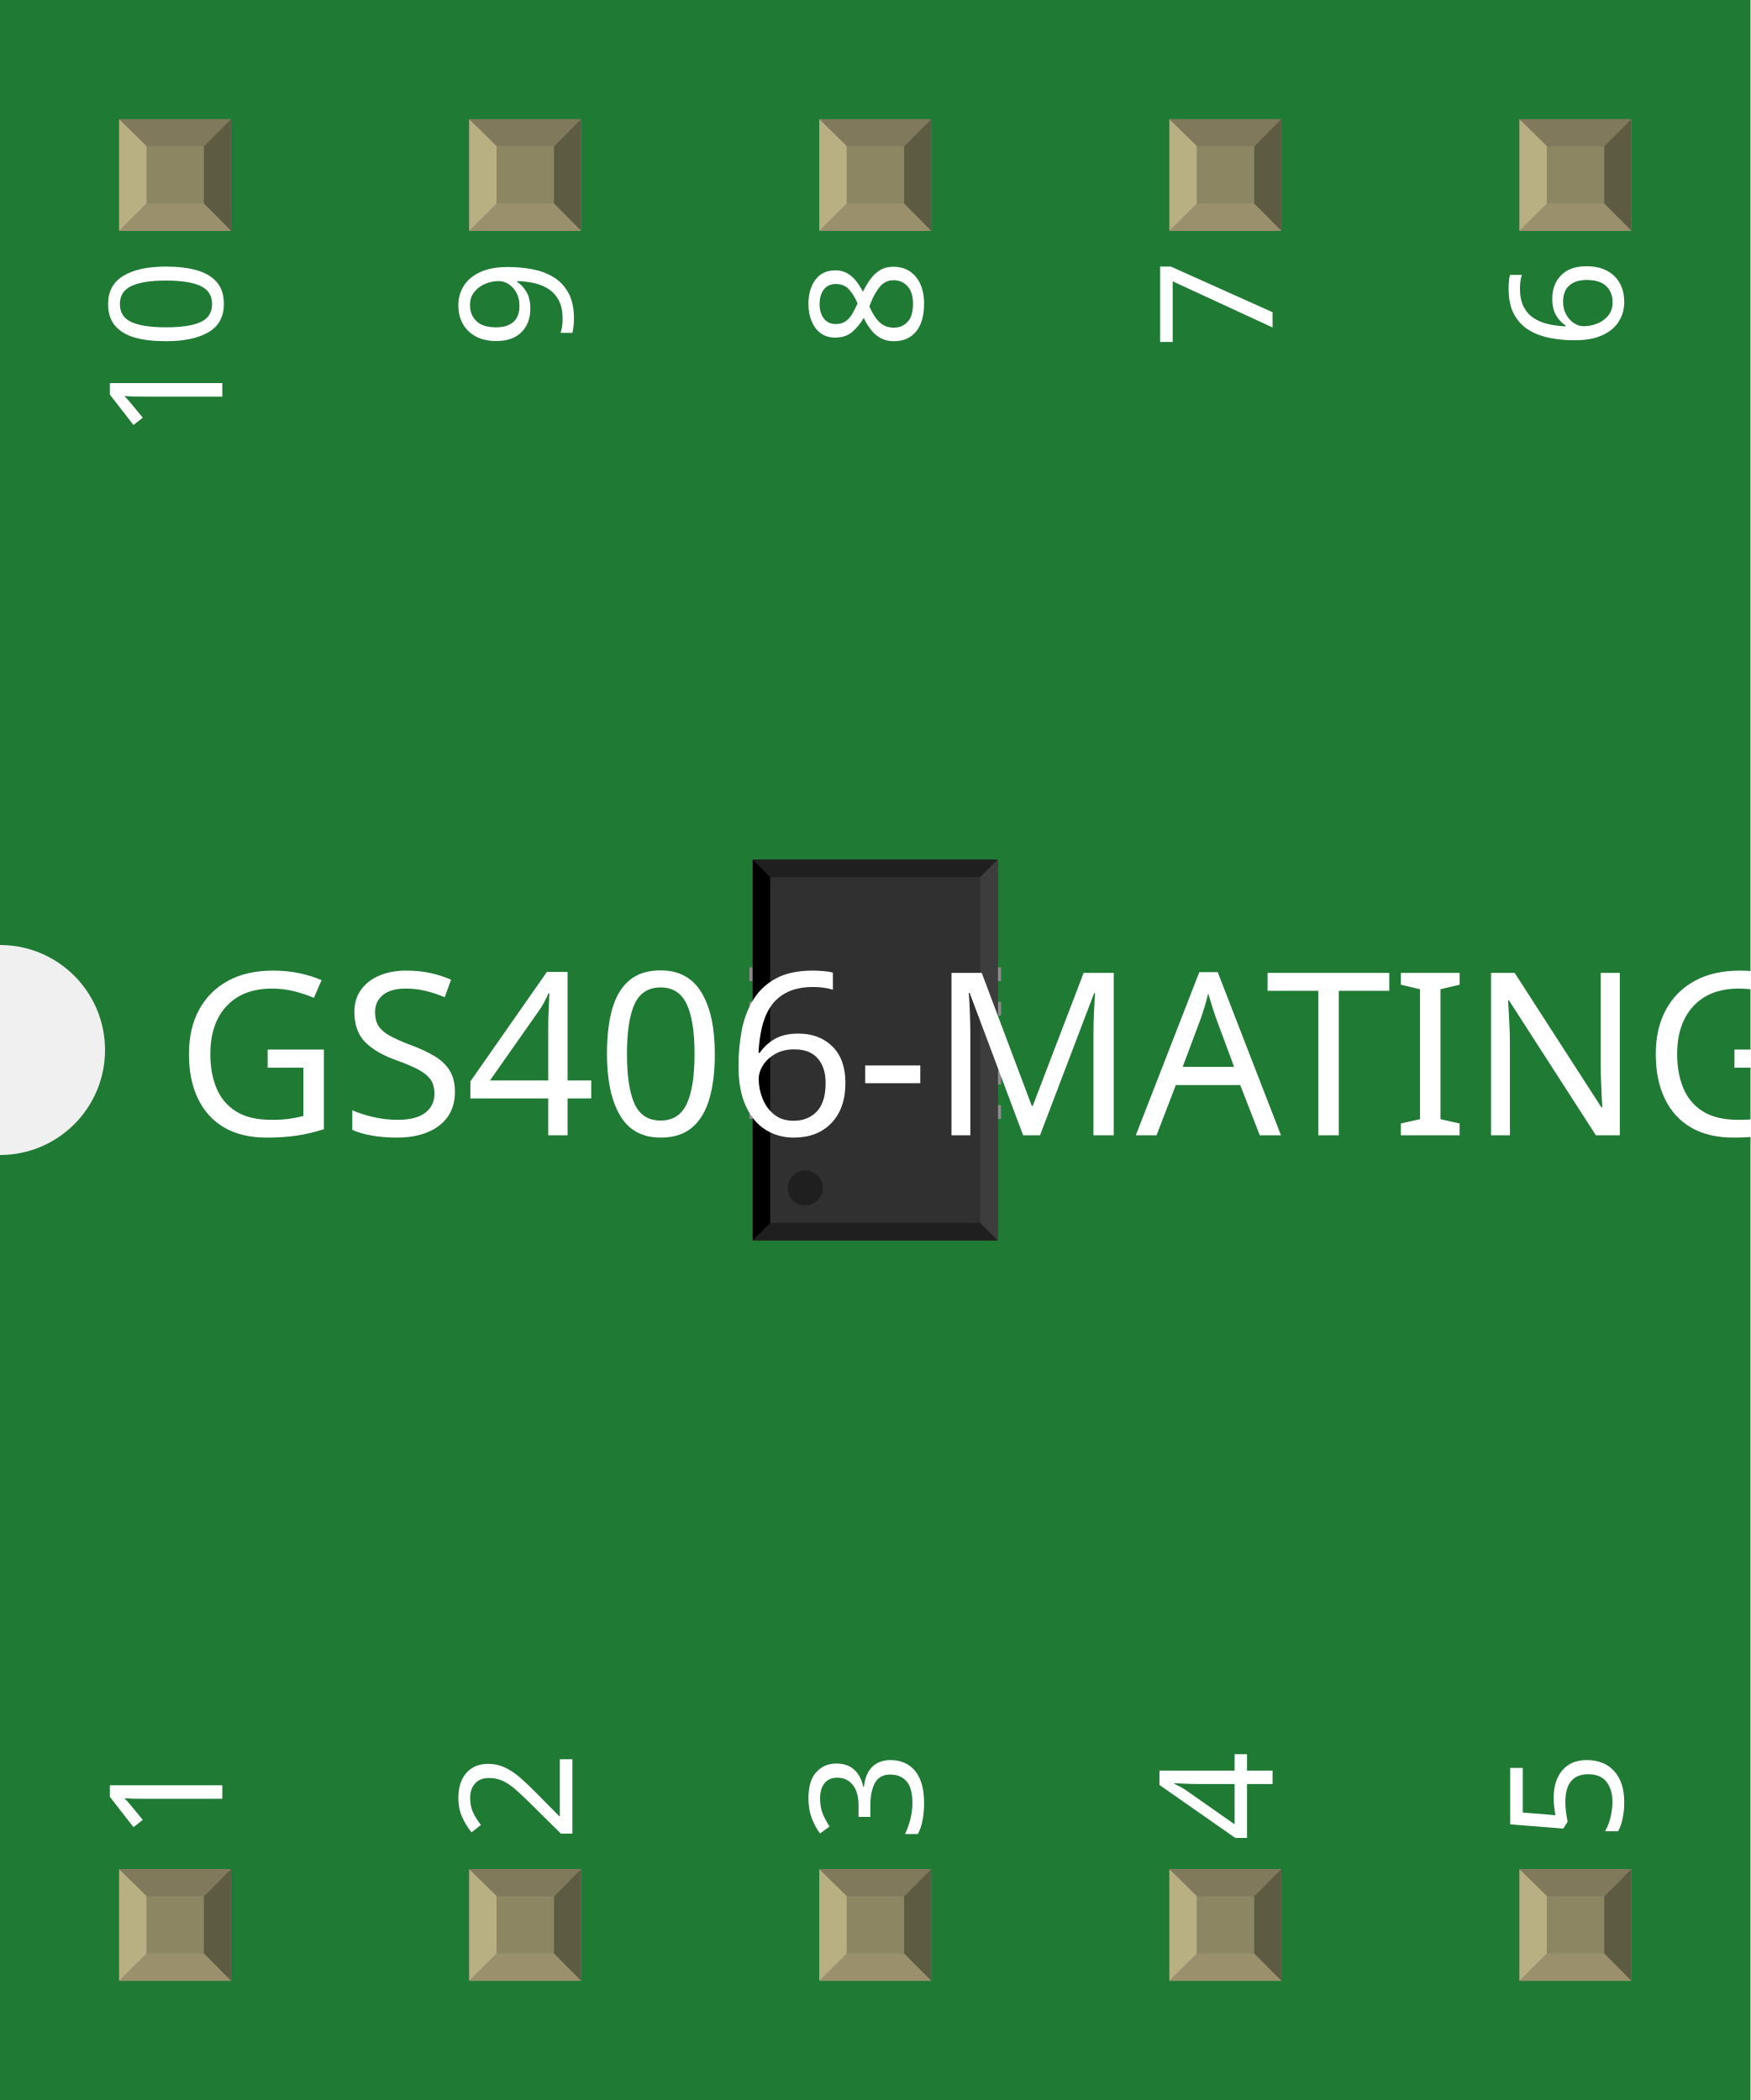
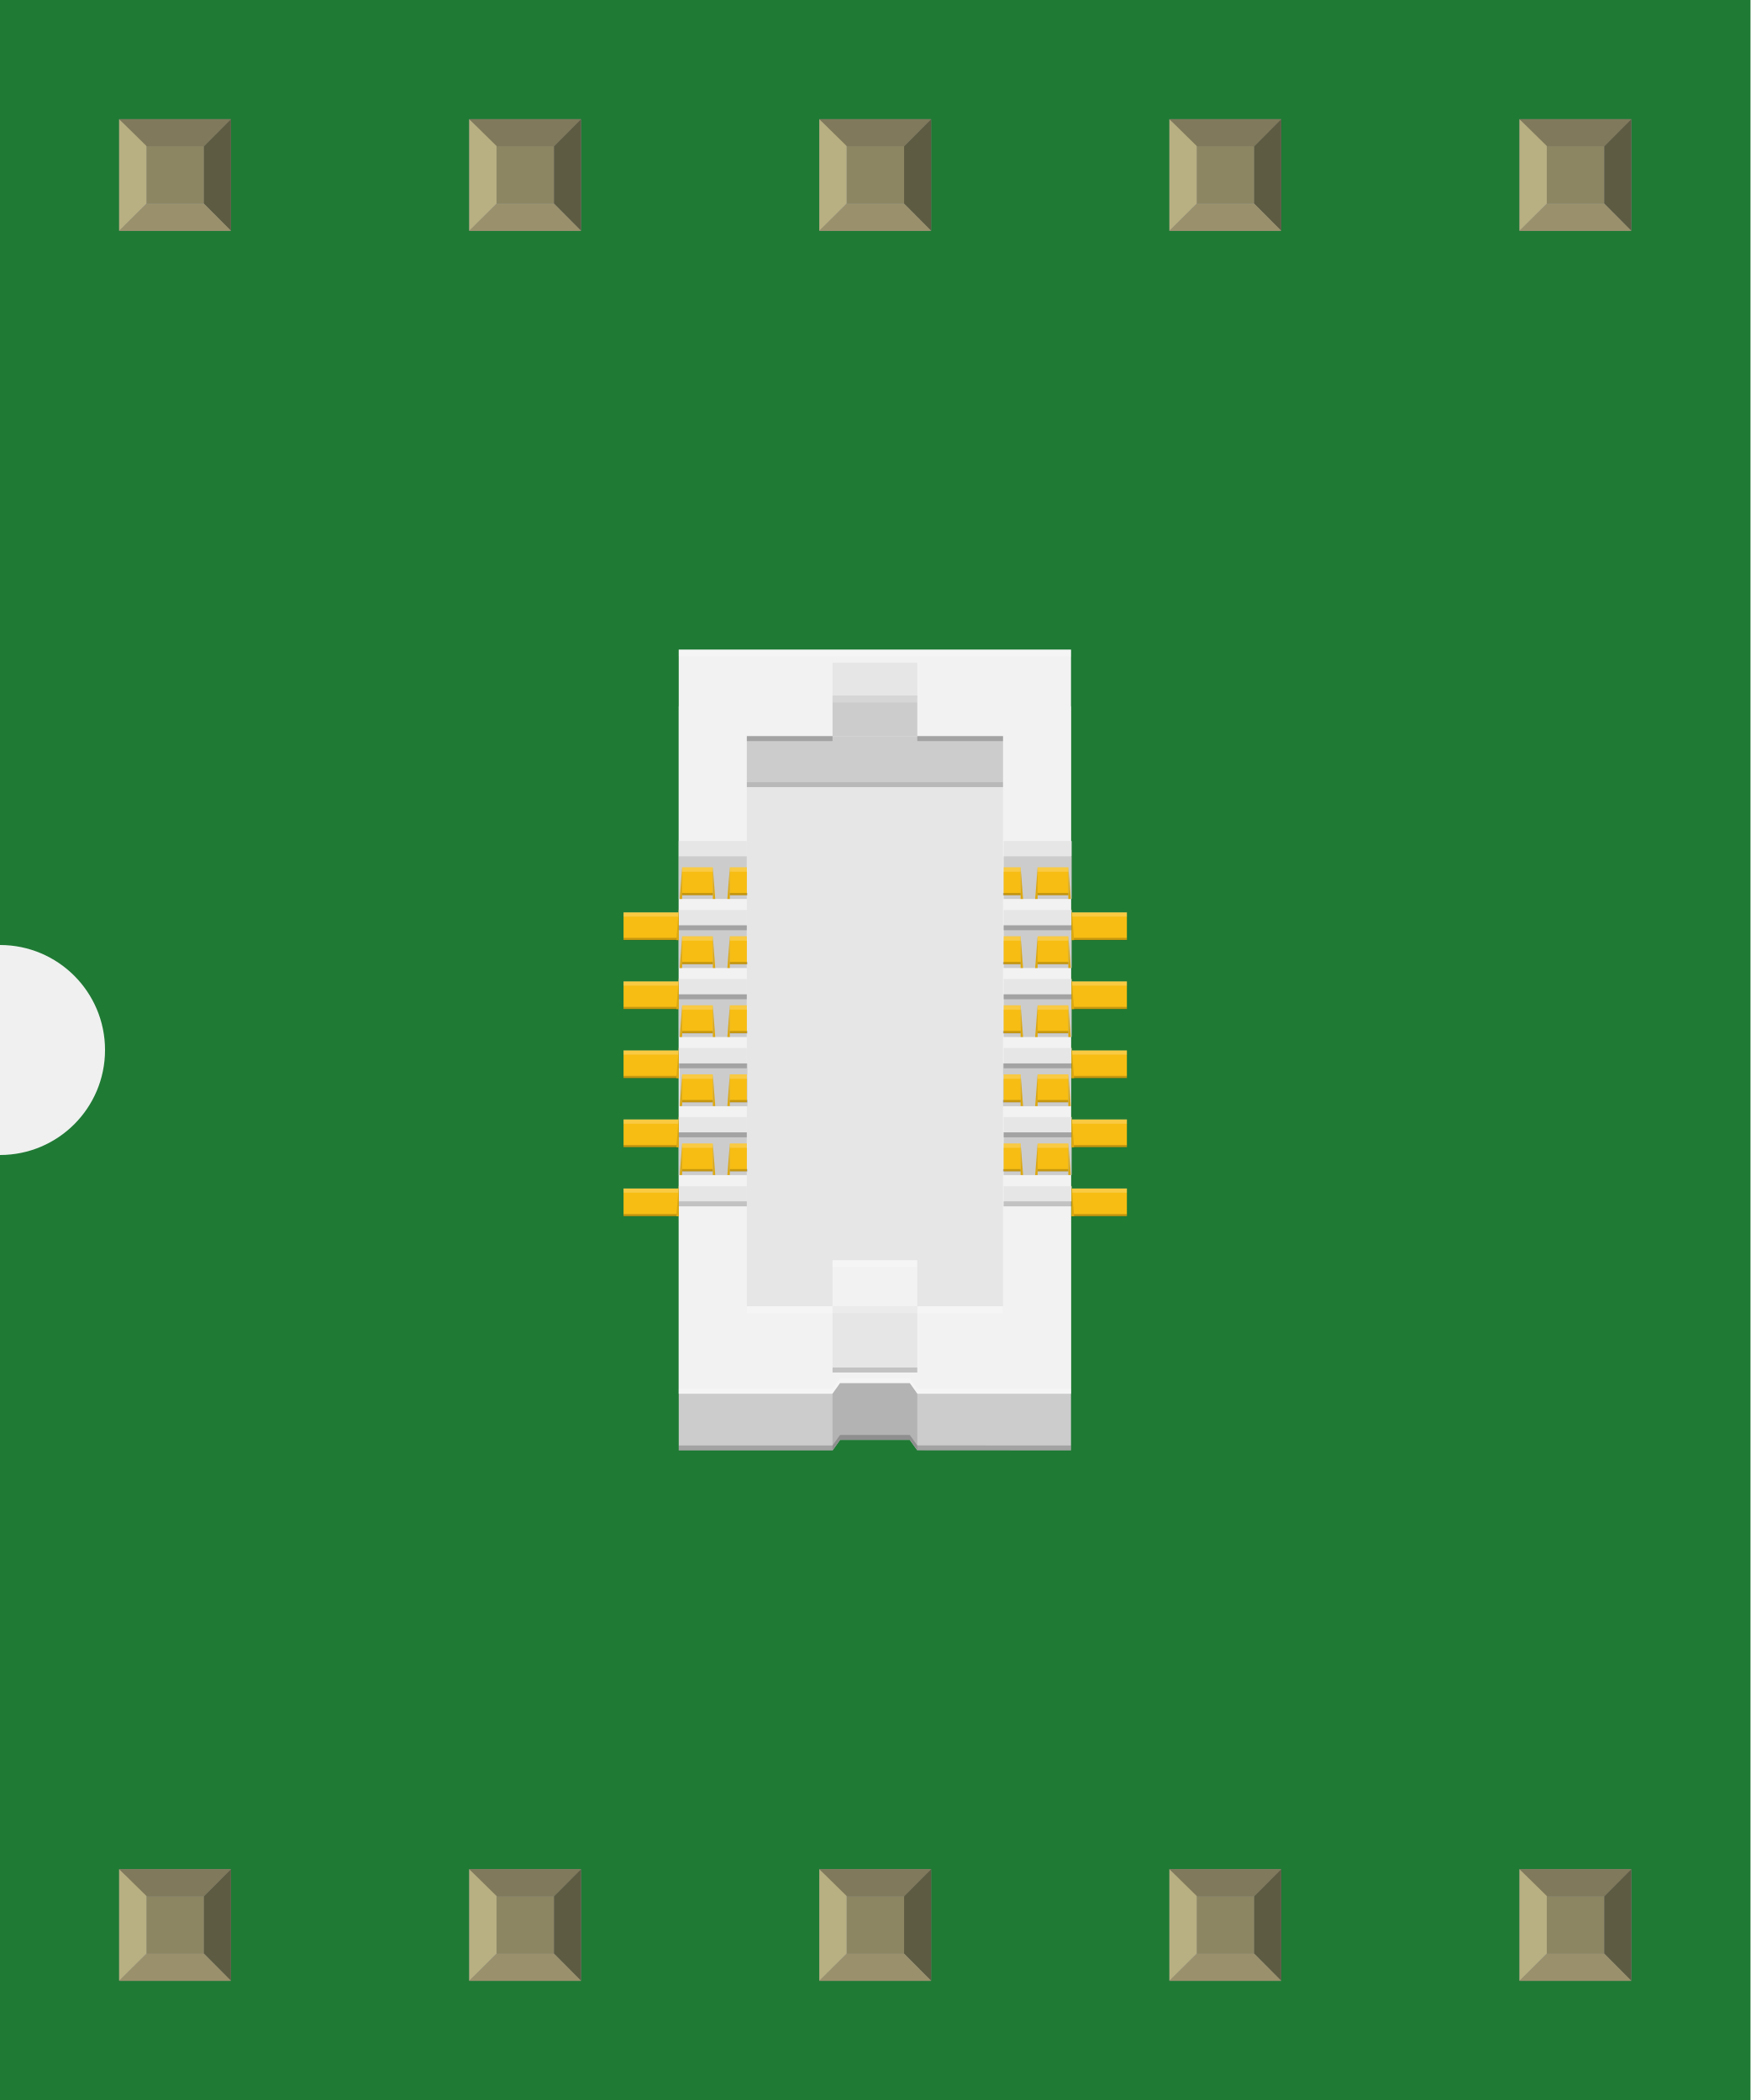
<svg xmlns="http://www.w3.org/2000/svg" width="0.5in" x="0in" version="1.2" y="0in" height="0.6in" viewBox="0 0 500 600" baseProfile="tiny">
  <g id="breadboard">
    <g id="icon">
      <path fill="#1F7A34" stroke="none" stroke-width="0" d="M0,0L0,270A30,30 0 0 1 0,330L0,600L500,600L500,0L0,0z" />
-       <g transform="translate(178.11,191.201)">
-         <g transform="matrix(0.5, 0, 0, 0.5, 35.9449, 54.3996)">
-           <rect width="39.37" x="0" y="120.61" fill="#8c8c8c" connectorname="4" height="7.874" stroke="none" stroke-linecap="round" stroke-width="0" />
-           <rect width="39.37" x="0" y="100.925" fill="#8c8c8c" connectorname="3" height="7.874" stroke="none" stroke-linecap="round" stroke-width="0" />
-           <rect width="39.37" x="0" y="81.24" fill="#8c8c8c" connectorname="2" height="7.874" stroke="none" stroke-linecap="round" stroke-width="0" />
-           <rect width="39.37" x="0" y="140.295" fill="#8c8c8c" connectorname="5" height="7.874" stroke="none" stroke-linecap="round" stroke-width="0" />
-           <rect width="39.37" x="0" y="61.555" fill="#8c8c8c" connectorname="1" height="7.874" stroke="none" stroke-linecap="round" stroke-width="0" />
-           <rect width="39.37" x="104.41" y="61.555" fill="#8c8c8c" connectorname="6" height="7.874" stroke="none" stroke-linecap="round" stroke-width="0" />
-           <rect width="39.37" x="104.41" y="81.24" fill="#8c8c8c" connectorname="7" height="7.874" stroke="none" stroke-linecap="round" stroke-width="0" />
-           <rect width="39.37" x="104.41" y="100.925" fill="#8c8c8c" connectorname="8" height="7.874" stroke="none" stroke-linecap="round" stroke-width="0" />
-           <rect width="39.37" x="104.41" y="120.61" fill="#8c8c8c" connectorname="9" height="7.874" stroke="none" stroke-linecap="round" stroke-width="0" />
-           <rect width="39.37" x="104.41" y="140.295" fill="#8c8c8c" connectorname="10" height="7.874" stroke="none" stroke-linecap="round" stroke-width="0" />
-           <rect width="140" x="1.89" y="0" fill="#303030" height="217.598" stroke="none" stroke-width="0" />
-           <polygon fill="#1f1f1f" points="1.89,0 141.89,0 131.89,10 11.89,10" />
-           <polygon fill="#1f1f1f" points="1.89,217.598 141.89,217.598 131.89,207.598 11.89,207.598" />
-           <polygon fill="#000000" points="1.89,0 1.89,217.598 11.89,207.598 11.89,10" />
-           <polygon fill="#3d3d3d" points="141.89,0 141.89,217.598 131.89,207.598 131.89,10" />
-           <circle fill="#1f1f1f" cx="31.89" cy="187.598" stroke="none" r="10" stroke-width="0" />
+       <g transform="translate(178.111,185.597)">
+         <g>
+           <g>
+             <g>
+               <g>
+                 <rect width="15.764" x="0" y="75.097" fill="#F7BD13" height="7.875" />
+               </g>
+               <g>
+                 <rect width="15.764" x="0" y="94.819" fill="#F7BD13" height="7.875" />
+               </g>
+               <g>
+                 <rect width="15.764" x="0" y="114.542" fill="#F7BD13" height="7.875" />
+               </g>
+               <g>
+                 <rect width="15.764" x="0" y="134.264" fill="#F7BD13" height="7.889" />
+               </g>
+               <g>
+                 <rect width="15.764" x="0" y="153.986" fill="#F7BD13" height="7.889" />
+               </g>
+               <rect width="15.625" x="0" opacity="0.2" y="153.931" fill="#FFFFFF" height="1.25" />
+               <rect width="15.625" x="0" opacity="0.2" y="161.264" height="0.681" />
+               <rect width="15.625" x="0" opacity="0.2" y="134.194" fill="#FFFFFF" height="1.278" />
+               <rect width="15.625" x="0" opacity="0.2" y="141.542" height="0.681" />
+               <rect width="15.625" x="0" opacity="0.2" y="114.472" fill="#FFFFFF" height="1.264" />
+               <rect width="15.625" x="0" opacity="0.2" y="121.792" height="0.708" />
+               <rect width="15.625" x="0" opacity="0.2" y="94.75" fill="#FFFFFF" height="1.264" />
+               <rect width="15.625" x="0" opacity="0.2" y="102.083" height="0.694" />
+               <rect width="15.625" x="0" opacity="0.2" y="75.028" fill="#FFFFFF" height="1.264" />
+               <rect width="15.625" x="0" opacity="0.2" y="82.361" height="0.694" />
+             </g>
+             <polygon fill="#CCCCCC" points="127.819,228.806,127.819,16.194,15.764,16.194,15.764,228.806,59.694,228.806,61.847,225.792,81.764,225.792,83.903,228.778" />
+             <g>
+               <polygon fill="#F2F2F2" points="15.764,0,15.764,212.611,59.694,212.611,61.847,209.597,81.764,209.597,83.903,212.611,127.819,212.611,127.819,0" />
+               <rect width="24.208" x="59.694" y="3.722" fill="#E6E6E6" height="10" />
+               <rect width="73.167" x="35.222" y="24.722" fill="#E6E6E6" height="162.889" />
+               <rect width="73.167" x="35.222" y="24.722" fill="#CCCCCC" height="13.153" />
+               <rect width="24.208" x="59.694" y="13.139" fill="#CCCCCC" height="11.569" />
+               <rect width="24.208" x="59.694" y="182.778" fill="#E6E6E6" height="22.347" />
+               <rect width="24.208" x="59.694" y="174.444" fill="#F2F2F2" height="13.153" />
+             </g>
+             <polyline fill="#B3B3B3" points="83.903,228.778,83.903,212.611,83.903,212.611,81.764,209.597,61.847,209.597,59.694,212.611,59.694,228.806,61.847,225.792,81.764,225.792,83.903,228.778" />
+             <g>
+               <g>
+                 <rect width="19.444" x="15.764" y="54.694" fill="#E6E6E6" height="4.347" />
+               </g>
+               <g>
+                 <rect width="19.444" x="15.764" y="74.403" fill="#E6E6E6" height="4.347" />
+               </g>
+               <g>
+                 <rect width="19.444" x="15.764" y="94.125" fill="#E6E6E6" height="4.347" />
+               </g>
+               <g>
+                 <rect width="19.444" x="15.764" y="113.847" fill="#E6E6E6" height="4.361" />
+               </g>
+               <g>
+                 <rect width="19.444" x="15.764" y="133.569" fill="#E6E6E6" height="4.361" />
+               </g>
+               <g>
+                 <rect width="19.444" x="15.764" y="137.931" fill="#CCCCCC" height="12.208" />
+               </g>
+               <g>
+                 <rect width="19.431" x="15.958" y="118.264" fill="#CCCCCC" height="12.208" />
+               </g>
+               <g>
+                 <rect width="19.444" x="15.764" y="98.486" fill="#CCCCCC" height="12.208" />
+               </g>
+               <g>
+                 <rect width="19.444" x="15.764" y="78.764" fill="#CCCCCC" height="12.208" />
+               </g>
+               <g>
+                 <rect width="19.444" x="15.764" y="59.042" fill="#CCCCCC" height="12.208" />
+               </g>
+               <g>
+                 <rect width="19.444" x="15.764" y="153.319" fill="#E6E6E6" height="4.347" />
+               </g>
+             </g>
+             <g>
+               <g>
+                 <rect width="8.75" x="16.736" y="62.208" fill="#F7BD13" height="7.958" />
+                 <rect width="4.861" x="30.361" y="62.208" fill="#F7BD13" height="7.958" />
+                 <polygon fill="#DCA811" points="26.194,71.25,25.5,71.25,25.5,62.208" />
+                 <polygon fill="#DCA811" points="29.653,71.25,30.361,71.25,30.361,62.208" />
+                 <polygon fill="#DCA811" points="16.042,71.25,16.736,71.25,16.736,62.208" />
+                 <polygon fill="#DCA811" points="15.083,83.014,15.792,83.014,15.792,73.958" />
+                 <rect width="8.75" x="16.736" opacity="0.2" y="62.208" fill="#FFFFFF" height="1.264" />
+                 <rect width="5.028" x="30.361" opacity="0.2" y="62.208" fill="#FFFFFF" height="1.264" />
+                 <rect width="8.75" x="16.736" opacity="0.2" y="69.528" height="0.694" />
+                 <rect width="5.028" x="30.361" opacity="0.2" y="69.528" height="0.694" />
+                 <rect width="19.444" x="15.764" opacity="0.2" y="78.764" height="1.417" />
+               </g>
+               <g>
+                 <rect width="8.75" x="16.736" y="81.917" fill="#F7BD13" height="7.958" />
+                 <rect width="4.861" x="30.361" y="81.917" fill="#F7BD13" height="7.958" />
+                 <polygon fill="#DCA811" points="26.194,90.972,25.5,90.972,25.5,81.917" />
+                 <polygon fill="#DCA811" points="29.653,90.972,30.361,90.972,30.361,81.917" />
+                 <polygon fill="#DCA811" points="16.042,90.972,16.736,90.972,16.736,81.917" />
+                 <polygon fill="#DCA811" points="15.083,102.722,15.792,102.722,15.792,93.681" />
+                 <rect width="8.75" x="16.736" opacity="0.2" y="81.917" fill="#FFFFFF" height="1.264" />
+                 <rect width="5.028" x="30.361" opacity="0.2" y="81.917" fill="#FFFFFF" height="1.264" />
+                 <rect width="8.75" x="16.736" opacity="0.2" y="89.25" height="0.694" />
+                 <rect width="5.028" x="30.361" opacity="0.2" y="89.25" height="0.694" />
+                 <rect width="19.444" x="15.764" opacity="0.2" y="98.486" height="1.417" />
+               </g>
+               <g>
+                 <rect width="8.75" x="16.736" y="101.639" fill="#F7BD13" height="7.958" />
+                 <rect width="4.861" x="30.361" y="101.639" fill="#F7BD13" height="7.958" />
+                 <polygon fill="#DCA811" points="26.194,110.694,25.5,110.694,25.5,101.639" />
+                 <polygon fill="#DCA811" points="29.653,110.694,30.361,110.694,30.361,101.639" />
+                 <polygon fill="#DCA811" points="16.042,110.694,16.736,110.694,16.736,101.639" />
+                 <polygon fill="#DCA811" points="15.083,122.444,15.792,122.444,15.792,113.403" />
+                 <rect width="8.75" x="16.736" opacity="0.2" y="101.639" fill="#FFFFFF" height="1.264" />
+                 <rect width="5.028" x="30.361" opacity="0.2" y="101.639" fill="#FFFFFF" height="1.264" />
+                 <rect width="8.75" x="16.736" opacity="0.2" y="108.972" height="0.694" />
+                 <rect width="5.028" x="30.361" opacity="0.2" y="108.972" height="0.694" />
+                 <rect width="19.444" x="15.764" opacity="0.2" y="118.208" height="1.417" />
+               </g>
+               <g>
+                 <rect width="8.75" x="16.736" y="121.361" fill="#F7BD13" height="7.972" />
+                 <rect width="4.861" x="30.361" y="121.361" fill="#F7BD13" height="7.972" />
+                 <polygon fill="#DCA811" points="26.194,130.417,25.5,130.417,25.5,121.361" />
+                 <polygon fill="#DCA811" points="29.653,130.417,30.361,130.417,30.361,121.361" />
+                 <polygon fill="#DCA811" points="16.042,130.417,16.736,130.417,16.736,121.361" />
+                 <polygon fill="#DCA811" points="15.083,142.194,15.792,142.194,15.792,133.125" />
+                 <rect width="8.75" x="16.736" opacity="0.2" y="121.361" fill="#FFFFFF" height="1.278" />
+                 <rect width="5.028" x="30.361" opacity="0.2" y="121.361" fill="#FFFFFF" height="1.278" />
+                 <rect width="8.75" x="16.736" opacity="0.2" y="128.681" height="0.708" />
+                 <rect width="5.028" x="30.361" opacity="0.2" y="128.681" height="0.708" />
+                 <rect width="19.444" x="15.764" opacity="0.2" y="137.931" height="1.417" />
+               </g>
+               <g>
+                 <rect width="8.75" x="16.736" y="141.111" fill="#F7BD13" height="7.944" />
+                 <rect width="4.861" x="30.361" y="141.111" fill="#F7BD13" height="7.944" />
+                 <polygon fill="#DCA811" points="26.194,150.139,25.5,150.139,25.5,141.111" />
+                 <polygon fill="#DCA811" points="29.653,150.139,30.361,150.139,30.361,141.111" />
+                 <polygon fill="#DCA811" points="16.042,150.139,16.736,150.139,16.736,141.111" />
+                 <polygon fill="#DCA811" points="15.083,161.917,15.792,161.917,15.792,152.847" />
+                 <rect width="8.75" x="16.736" opacity="0.2" y="141.111" fill="#FFFFFF" height="1.25" />
+                 <rect width="5.028" x="30.361" opacity="0.2" y="141.111" fill="#FFFFFF" height="1.25" />
+                 <rect width="8.75" x="16.736" opacity="0.2" y="148.431" height="0.681" />
+                 <rect width="5.028" x="30.361" opacity="0.2" y="148.431" height="0.681" />
+                 <rect width="19.444" x="15.764" opacity="0.2" y="157.653" height="1.417" />
+               </g>
+             </g>
+             <g>
+               <g>
+                 <rect width="19.431" x="108.569" y="54.694" fill="#E6E6E6" height="4.347" />
+               </g>
+               <g>
+                 <rect width="19.431" x="108.569" y="74.403" fill="#E6E6E6" height="4.347" />
+               </g>
+               <g>
+                 <rect width="19.431" x="108.569" y="94.125" fill="#E6E6E6" height="4.347" />
+               </g>
+               <g>
+                 <rect width="19.431" x="108.569" y="113.847" fill="#E6E6E6" height="4.361" />
+               </g>
+               <g>
+                 <rect width="19.431" x="108.569" y="133.569" fill="#E6E6E6" height="4.361" />
+               </g>
+               <g>
+                 <rect width="19.431" x="108.569" y="137.931" fill="#CCCCCC" height="12.208" />
+               </g>
+               <g>
+                 <rect width="19.431" x="108.389" y="118.264" fill="#CCCCCC" height="12.208" />
+               </g>
+               <g>
+                 <rect width="19.431" x="108.569" y="98.486" fill="#CCCCCC" height="12.208" />
+               </g>
+               <g>
+                 <rect width="19.431" x="108.569" y="78.764" fill="#CCCCCC" height="12.208" />
+               </g>
+               <g>
+                 <rect width="19.431" x="108.569" y="59.042" fill="#CCCCCC" height="12.208" />
+               </g>
+               <g>
+                 <rect width="19.431" x="108.569" y="153.319" fill="#E6E6E6" height="4.347" />
+               </g>
+             </g>
+             <g>
+               <g>
+                 <rect width="15.778" x="128" y="75.097" fill="#F7BD13" height="7.875" />
+               </g>
+               <g>
+                 <rect width="15.778" x="128" y="94.819" fill="#F7BD13" height="7.875" />
+               </g>
+               <g>
+                 <rect width="15.778" x="128" y="114.542" fill="#F7BD13" height="7.875" />
+               </g>
+               <g>
+                 <rect width="15.778" x="128" y="134.264" fill="#F7BD13" height="7.889" />
+               </g>
+               <g>
+                 <rect width="15.778" x="128" y="153.986" fill="#F7BD13" height="7.889" />
+               </g>
+               <rect width="15.625" x="128.153" opacity="0.2" y="153.931" fill="#FFFFFF" height="1.25" />
+               <rect width="15.625" x="128.153" opacity="0.2" y="161.264" height="0.681" />
+               <rect width="15.625" x="128.153" opacity="0.2" y="134.194" fill="#FFFFFF" height="1.278" />
+               <rect width="15.625" x="128.153" opacity="0.2" y="141.542" height="0.681" />
+               <rect width="15.625" x="128.153" opacity="0.2" y="114.472" fill="#FFFFFF" height="1.264" />
+               <rect width="15.625" x="128.153" opacity="0.2" y="121.792" height="0.708" />
+               <rect width="15.625" x="128.153" opacity="0.2" y="94.75" fill="#FFFFFF" height="1.264" />
+               <rect width="15.625" x="128.153" opacity="0.2" y="102.083" height="0.694" />
+               <rect width="15.625" x="128.153" opacity="0.2" y="75.028" fill="#FFFFFF" height="1.264" />
+               <rect width="15.625" x="128.153" opacity="0.2" y="82.361" height="0.694" />
+             </g>
+             <g>
+               <g>
+                 <rect width="8.764" x="118.278" y="62.208" fill="#F7BD13" height="7.958" />
+                 <rect width="4.861" x="108.569" y="62.208" fill="#F7BD13" height="7.958" />
+                 <polygon fill="#DCA811" points="117.569,71.25,118.278,71.25,118.278,62.208" />
+                 <polygon fill="#DCA811" points="114.125,71.25,113.417,71.25,113.417,62.208" />
+                 <polygon fill="#DCA811" points="127.75,71.25,127.042,71.25,127.042,62.208" />
+                 <polygon fill="#DCA811" points="128.694,83.014,127.986,83.014,127.986,73.958" />
+                 <rect width="8.764" x="118.278" opacity="0.2" y="62.208" fill="#FFFFFF" height="1.264" />
+                 <rect width="5.028" x="108.389" opacity="0.2" y="62.208" fill="#FFFFFF" height="1.264" />
+                 <rect width="8.764" x="118.278" opacity="0.2" y="69.528" height="0.694" />
+                 <rect width="5.028" x="108.389" opacity="0.2" y="69.528" height="0.694" />
+                 <rect width="19.431" x="108.569" opacity="0.2" y="78.764" height="1.417" />
+               </g>
+               <g>
+                 <rect width="8.764" x="118.278" y="81.917" fill="#F7BD13" height="7.958" />
+                 <rect width="4.861" x="108.569" y="81.917" fill="#F7BD13" height="7.958" />
+                 <polygon fill="#DCA811" points="117.569,90.972,118.278,90.972,118.278,81.917" />
+                 <polygon fill="#DCA811" points="114.125,90.972,113.417,90.972,113.417,81.917" />
+                 <polygon fill="#DCA811" points="127.75,90.972,127.042,90.972,127.042,81.917" />
+                 <polygon fill="#DCA811" points="128.694,102.722,127.986,102.722,127.986,93.681" />
+                 <rect width="8.764" x="118.278" opacity="0.2" y="81.917" fill="#FFFFFF" height="1.264" />
+                 <rect width="5.028" x="108.389" opacity="0.2" y="81.917" fill="#FFFFFF" height="1.264" />
+                 <rect width="8.764" x="118.278" opacity="0.2" y="89.25" height="0.694" />
+                 <rect width="5.028" x="108.389" opacity="0.2" y="89.25" height="0.694" />
+                 <rect width="19.431" x="108.569" opacity="0.2" y="98.486" height="1.417" />
+               </g>
+               <g>
+                 <rect width="8.764" x="118.278" y="101.639" fill="#F7BD13" height="7.958" />
+                 <rect width="4.861" x="108.569" y="101.639" fill="#F7BD13" height="7.958" />
+                 <polygon fill="#DCA811" points="117.569,110.694,118.278,110.694,118.278,101.639" />
+                 <polygon fill="#DCA811" points="114.125,110.694,113.417,110.694,113.417,101.639" />
+                 <polygon fill="#DCA811" points="127.75,110.694,127.042,110.694,127.042,101.639" />
+                 <polygon fill="#DCA811" points="128.694,122.444,127.986,122.444,127.986,113.403" />
+                 <rect width="8.764" x="118.278" opacity="0.2" y="101.639" fill="#FFFFFF" height="1.264" />
+                 <rect width="5.028" x="108.389" opacity="0.2" y="101.639" fill="#FFFFFF" height="1.264" />
+                 <rect width="8.764" x="118.278" opacity="0.2" y="108.972" height="0.694" />
+                 <rect width="5.028" x="108.389" opacity="0.2" y="108.972" height="0.694" />
+                 <rect width="19.431" x="108.569" opacity="0.2" y="118.208" height="1.417" />
+               </g>
+               <g>
+                 <rect width="8.764" x="118.278" y="121.361" fill="#F7BD13" height="7.972" />
+                 <rect width="4.861" x="108.569" y="121.361" fill="#F7BD13" height="7.972" />
+                 <polygon fill="#DCA811" points="117.569,130.417,118.278,130.417,118.278,121.361" />
+                 <polygon fill="#DCA811" points="114.125,130.417,113.417,130.417,113.417,121.361" />
+                 <polygon fill="#DCA811" points="127.75,130.417,127.042,130.417,127.042,121.361" />
+                 <polygon fill="#DCA811" points="128.694,142.194,127.986,142.194,127.986,133.125" />
+                 <rect width="8.764" x="118.278" opacity="0.2" y="121.361" fill="#FFFFFF" height="1.278" />
+                 <rect width="5.028" x="108.389" opacity="0.2" y="121.361" fill="#FFFFFF" height="1.278" />
+                 <rect width="8.764" x="118.278" opacity="0.2" y="128.681" height="0.708" />
+                 <rect width="5.028" x="108.389" opacity="0.2" y="128.681" height="0.708" />
+                 <rect width="19.431" x="108.569" opacity="0.2" y="137.931" height="1.417" />
+               </g>
+               <g>
+                 <rect width="8.764" x="118.278" y="141.111" fill="#F7BD13" height="7.944" />
+                 <rect width="4.861" x="108.569" y="141.111" fill="#F7BD13" height="7.944" />
+                 <polygon fill="#DCA811" points="117.569,150.139,118.278,150.139,118.278,141.111" />
+                 <polygon fill="#DCA811" points="114.125,150.139,113.417,150.139,113.417,141.111" />
+                 <polygon fill="#DCA811" points="127.75,150.139,127.042,150.139,127.042,141.111" />
+                 <polygon fill="#DCA811" points="128.694,161.917,127.986,161.917,127.986,152.847" />
+                 <rect width="8.764" x="118.278" opacity="0.2" y="141.111" fill="#FFFFFF" height="1.25" />
+                 <rect width="5.028" x="108.389" opacity="0.2" y="141.111" fill="#FFFFFF" height="1.25" />
+                 <rect width="8.764" x="118.278" opacity="0.2" y="148.431" height="0.681" />
+                 <rect width="5.028" x="108.389" opacity="0.2" y="148.431" height="0.681" />
+                 <rect width="19.431" x="108.569" opacity="0.2" y="157.653" height="1.417" />
+               </g>
+             </g>
+           </g>
+           <g opacity="0.2">
+             <rect width="112.056" x="15.764" fill="#FFFFFF" height="1.972" />
+             <rect width="73.167" x="35.222" y="187.597" fill="#FFFFFF" height="1.986" />
+             <rect width="24.208" x="59.694" y="13.139" fill="#FFFFFF" height="1.972" />
+             <rect width="24.208" x="59.694" y="174.444" fill="#FFFFFF" height="1.986" />
+           </g>
+           <g opacity="0.2">
+             <polygon points="127.819,228.806,83.903,228.778,81.764,225.792,61.847,225.792,59.694,228.806,15.764,228.806,15.764,227.403,59.694,227.403,61.847,224.389,81.764,224.389,83.903,227.375,127.819,227.403" />
+             <polygon fill="#FFFFFF" points="127.819,212.611,83.903,212.611,81.764,209.597,61.847,209.597,59.694,212.611,15.764,212.611,15.764,211.208,59.694,211.208,61.847,208.194,81.764,208.194,83.903,211.208,127.819,211.208" />
+             <rect width="24.472" x="35.222" y="24.722" height="1.417" />
+             <rect width="24.486" x="83.903" y="24.722" height="1.417" />
+             <rect width="73.167" x="35.222" y="37.875" height="1.417" />
+             <rect width="24.208" x="59.694" y="205.125" height="1.417" />
+           </g>
        </g>
      </g>
-       <text x="50" y="324.375" font-family="OCRA" fill="white" text-anchor="start" stroke="none" id="label" stroke-width="0" font-size="65">GS406-MATING_SMD____SPECIAL</text>
-       <g transform="translate(63.5,526.05)">
-         <g transform="rotate(-90)">
-           <text x="0" y="0" font-family="OCRA" fill="white" text-anchor="start" stroke="none" stroke-width="0" font-size="45">1</text>
-         </g>
-       </g>
-       <g transform="translate(63.5,73.95)">
-         <g transform="rotate(-90)">
-           <text x="0" y="0" font-family="OCRA" fill="white" text-anchor="end" stroke="none" stroke-width="0" font-size="45">10</text>
-         </g>
-       </g>
-       <g transform="translate(163.5,526.05)">
-         <g transform="rotate(-90)">
-           <text x="0" y="0" font-family="OCRA" fill="white" text-anchor="start" stroke="none" stroke-width="0" font-size="45">2</text>
-         </g>
-       </g>
-       <g transform="translate(163.5,73.95)">
-         <g transform="rotate(-90)">
-           <text x="0" y="0" font-family="OCRA" fill="white" text-anchor="end" stroke="none" stroke-width="0" font-size="45">9</text>
-         </g>
-       </g>
-       <g transform="translate(263.5,526.05)">
-         <g transform="rotate(-90)">
-           <text x="0" y="0" font-family="OCRA" fill="white" text-anchor="start" stroke="none" stroke-width="0" font-size="45">3</text>
-         </g>
-       </g>
-       <g transform="translate(263.5,73.95)">
-         <g transform="rotate(-90)">
-           <text x="0" y="0" font-family="OCRA" fill="white" text-anchor="end" stroke="none" stroke-width="0" font-size="45">8</text>
-         </g>
-       </g>
-       <g transform="translate(363.5,526.05)">
-         <g transform="rotate(-90)">
-           <text x="0" y="0" font-family="OCRA" fill="white" text-anchor="start" stroke="none" stroke-width="0" font-size="45">4</text>
-         </g>
-       </g>
-       <g transform="translate(363.5,73.95)">
-         <g transform="rotate(-90)">
-           <text x="0" y="0" font-family="OCRA" fill="white" text-anchor="end" stroke="none" stroke-width="0" font-size="45">7</text>
-         </g>
-       </g>
-       <g transform="translate(463.5,526.05)">
-         <g transform="rotate(-90)">
-           <text x="0" y="0" font-family="OCRA" fill="white" text-anchor="start" stroke="none" stroke-width="0" font-size="45">5</text>
-         </g>
-       </g>
-       <g transform="translate(463.5,73.95)">
-         <g transform="rotate(-90)">
-           <text x="0" y="0" font-family="OCRA" fill="white" text-anchor="end" stroke="none" stroke-width="0" font-size="45">6</text>
-         </g>
-       </g>
    </g>
    <g transform="translate(34.035,534.05)">
      <rect width="31.93" x="0" y="0" fill="#8D8C8C" height="31.9" id="connector0pin" />
      <rect width="16.444" x="7.792" y="7.735" fill="#8C8663" height="16.415" />
      <polygon fill="#B8AF82" points="0,31.9,7.792,24.137,7.792,6.972,0,0" />
      <polygon fill="#80795B" points="24.208,7.763,7.903,7.763,0,0,31.93,0" />
      <polygon fill="#5E5B43" points="24.208,24.137,24.208,7.763,31.93,0,31.93,31.9" />
      <polygon fill="#9A916C" points="0,31.9,7.875,24.137,24.208,24.137,31.93,31.9" />
    </g>
    <g transform="translate(34.035,34.05)">
      <rect width="31.93" x="0" y="0" fill="#8D8C8C" height="31.9" id="connector9pin" />
      <rect width="16.444" x="7.792" y="7.735" fill="#8C8663" height="16.415" />
      <polygon fill="#B8AF82" points="0,31.9,7.792,24.137,7.792,6.972,0,0" />
      <polygon fill="#80795B" points="24.208,7.763,7.903,7.763,0,0,31.93,0" />
      <polygon fill="#5E5B43" points="24.208,24.137,24.208,7.763,31.93,0,31.93,31.9" />
      <polygon fill="#9A916C" points="0,31.9,7.875,24.137,24.208,24.137,31.93,31.9" />
    </g>
    <g transform="translate(134.035,534.05)">
      <rect width="31.93" x="0" y="0" fill="#8D8C8C" height="31.9" id="connector1pin" />
      <rect width="16.444" x="7.792" y="7.735" fill="#8C8663" height="16.415" />
      <polygon fill="#B8AF82" points="0,31.9,7.792,24.137,7.792,6.972,0,0" />
      <polygon fill="#80795B" points="24.208,7.763,7.903,7.763,0,0,31.93,0" />
      <polygon fill="#5E5B43" points="24.208,24.137,24.208,7.763,31.93,0,31.93,31.9" />
      <polygon fill="#9A916C" points="0,31.9,7.875,24.137,24.208,24.137,31.93,31.9" />
    </g>
    <g transform="translate(134.035,34.05)">
      <rect width="31.93" x="0" y="0" fill="#8D8C8C" height="31.9" id="connector8pin" />
      <rect width="16.444" x="7.792" y="7.735" fill="#8C8663" height="16.415" />
      <polygon fill="#B8AF82" points="0,31.9,7.792,24.137,7.792,6.972,0,0" />
      <polygon fill="#80795B" points="24.208,7.763,7.903,7.763,0,0,31.93,0" />
      <polygon fill="#5E5B43" points="24.208,24.137,24.208,7.763,31.93,0,31.93,31.9" />
      <polygon fill="#9A916C" points="0,31.9,7.875,24.137,24.208,24.137,31.93,31.9" />
    </g>
    <g transform="translate(234.035,534.05)">
      <rect width="31.93" x="0" y="0" fill="#8D8C8C" height="31.9" id="connector2pin" />
      <rect width="16.444" x="7.792" y="7.735" fill="#8C8663" height="16.415" />
      <polygon fill="#B8AF82" points="0,31.9,7.792,24.137,7.792,6.972,0,0" />
      <polygon fill="#80795B" points="24.208,7.763,7.903,7.763,0,0,31.93,0" />
      <polygon fill="#5E5B43" points="24.208,24.137,24.208,7.763,31.93,0,31.93,31.9" />
      <polygon fill="#9A916C" points="0,31.9,7.875,24.137,24.208,24.137,31.93,31.9" />
    </g>
    <g transform="translate(234.035,34.05)">
      <rect width="31.93" x="0" y="0" fill="#8D8C8C" height="31.9" id="connector7pin" />
      <rect width="16.444" x="7.792" y="7.735" fill="#8C8663" height="16.415" />
      <polygon fill="#B8AF82" points="0,31.9,7.792,24.137,7.792,6.972,0,0" />
      <polygon fill="#80795B" points="24.208,7.763,7.903,7.763,0,0,31.93,0" />
      <polygon fill="#5E5B43" points="24.208,24.137,24.208,7.763,31.93,0,31.93,31.9" />
      <polygon fill="#9A916C" points="0,31.9,7.875,24.137,24.208,24.137,31.93,31.9" />
    </g>
    <g transform="translate(334.035,534.05)">
      <rect width="31.93" x="0" y="0" fill="#8D8C8C" height="31.9" id="connector3pin" />
      <rect width="16.444" x="7.792" y="7.735" fill="#8C8663" height="16.415" />
      <polygon fill="#B8AF82" points="0,31.9,7.792,24.137,7.792,6.972,0,0" />
      <polygon fill="#80795B" points="24.208,7.763,7.903,7.763,0,0,31.93,0" />
      <polygon fill="#5E5B43" points="24.208,24.137,24.208,7.763,31.93,0,31.93,31.9" />
      <polygon fill="#9A916C" points="0,31.9,7.875,24.137,24.208,24.137,31.93,31.9" />
    </g>
    <g transform="translate(334.035,34.05)">
      <rect width="31.93" x="0" y="0" fill="#8D8C8C" height="31.9" id="connector6pin" />
      <rect width="16.444" x="7.792" y="7.735" fill="#8C8663" height="16.415" />
      <polygon fill="#B8AF82" points="0,31.9,7.792,24.137,7.792,6.972,0,0" />
      <polygon fill="#80795B" points="24.208,7.763,7.903,7.763,0,0,31.93,0" />
      <polygon fill="#5E5B43" points="24.208,24.137,24.208,7.763,31.93,0,31.93,31.9" />
      <polygon fill="#9A916C" points="0,31.9,7.875,24.137,24.208,24.137,31.93,31.9" />
    </g>
    <g transform="translate(434.035,534.05)">
      <rect width="31.93" x="0" y="0" fill="#8D8C8C" height="31.9" id="connector4pin" />
      <rect width="16.444" x="7.792" y="7.735" fill="#8C8663" height="16.415" />
      <polygon fill="#B8AF82" points="0,31.9,7.792,24.137,7.792,6.972,0,0" />
      <polygon fill="#80795B" points="24.208,7.763,7.903,7.763,0,0,31.93,0" />
      <polygon fill="#5E5B43" points="24.208,24.137,24.208,7.763,31.93,0,31.93,31.9" />
      <polygon fill="#9A916C" points="0,31.9,7.875,24.137,24.208,24.137,31.93,31.9" />
    </g>
    <g transform="translate(434.035,34.05)">
      <rect width="31.93" x="0" y="0" fill="#8D8C8C" height="31.9" id="connector5pin" />
      <rect width="16.444" x="7.792" y="7.735" fill="#8C8663" height="16.415" />
      <polygon fill="#B8AF82" points="0,31.9,7.792,24.137,7.792,6.972,0,0" />
      <polygon fill="#80795B" points="24.208,7.763,7.903,7.763,0,0,31.93,0" />
      <polygon fill="#5E5B43" points="24.208,24.137,24.208,7.763,31.93,0,31.93,31.9" />
      <polygon fill="#9A916C" points="0,31.9,7.875,24.137,24.208,24.137,31.93,31.9" />
    </g>
  </g>
</svg>
